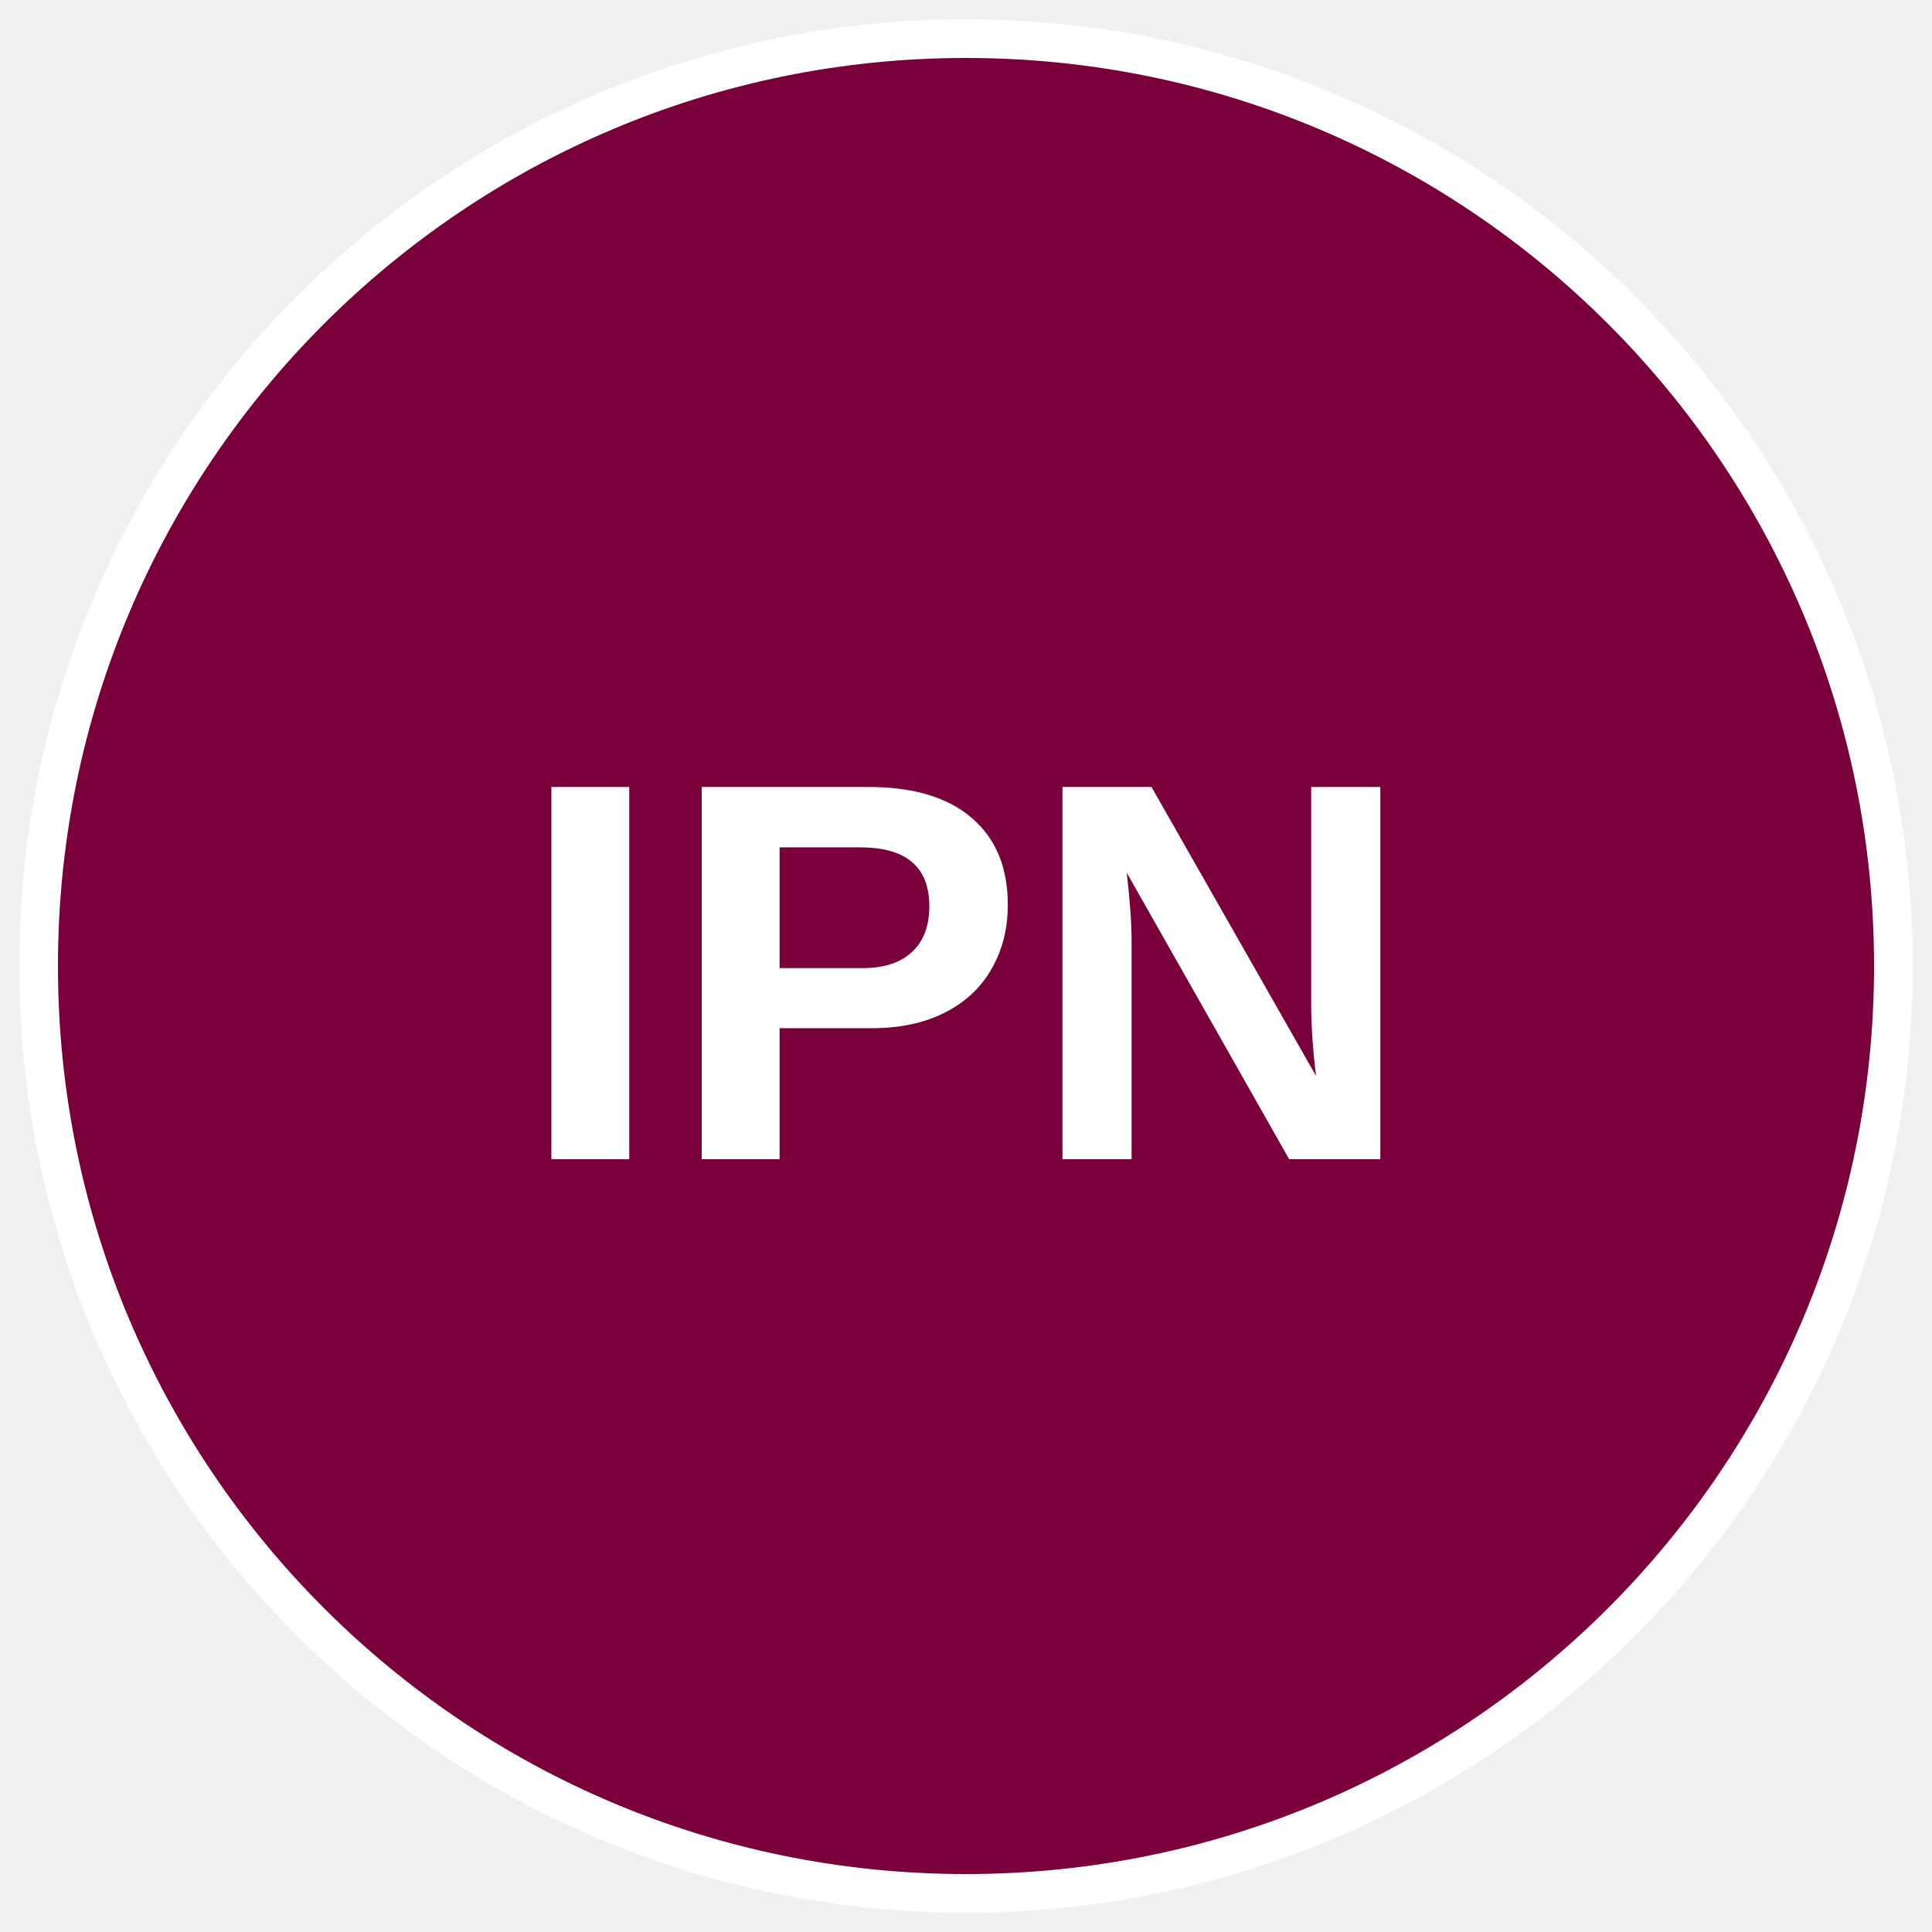
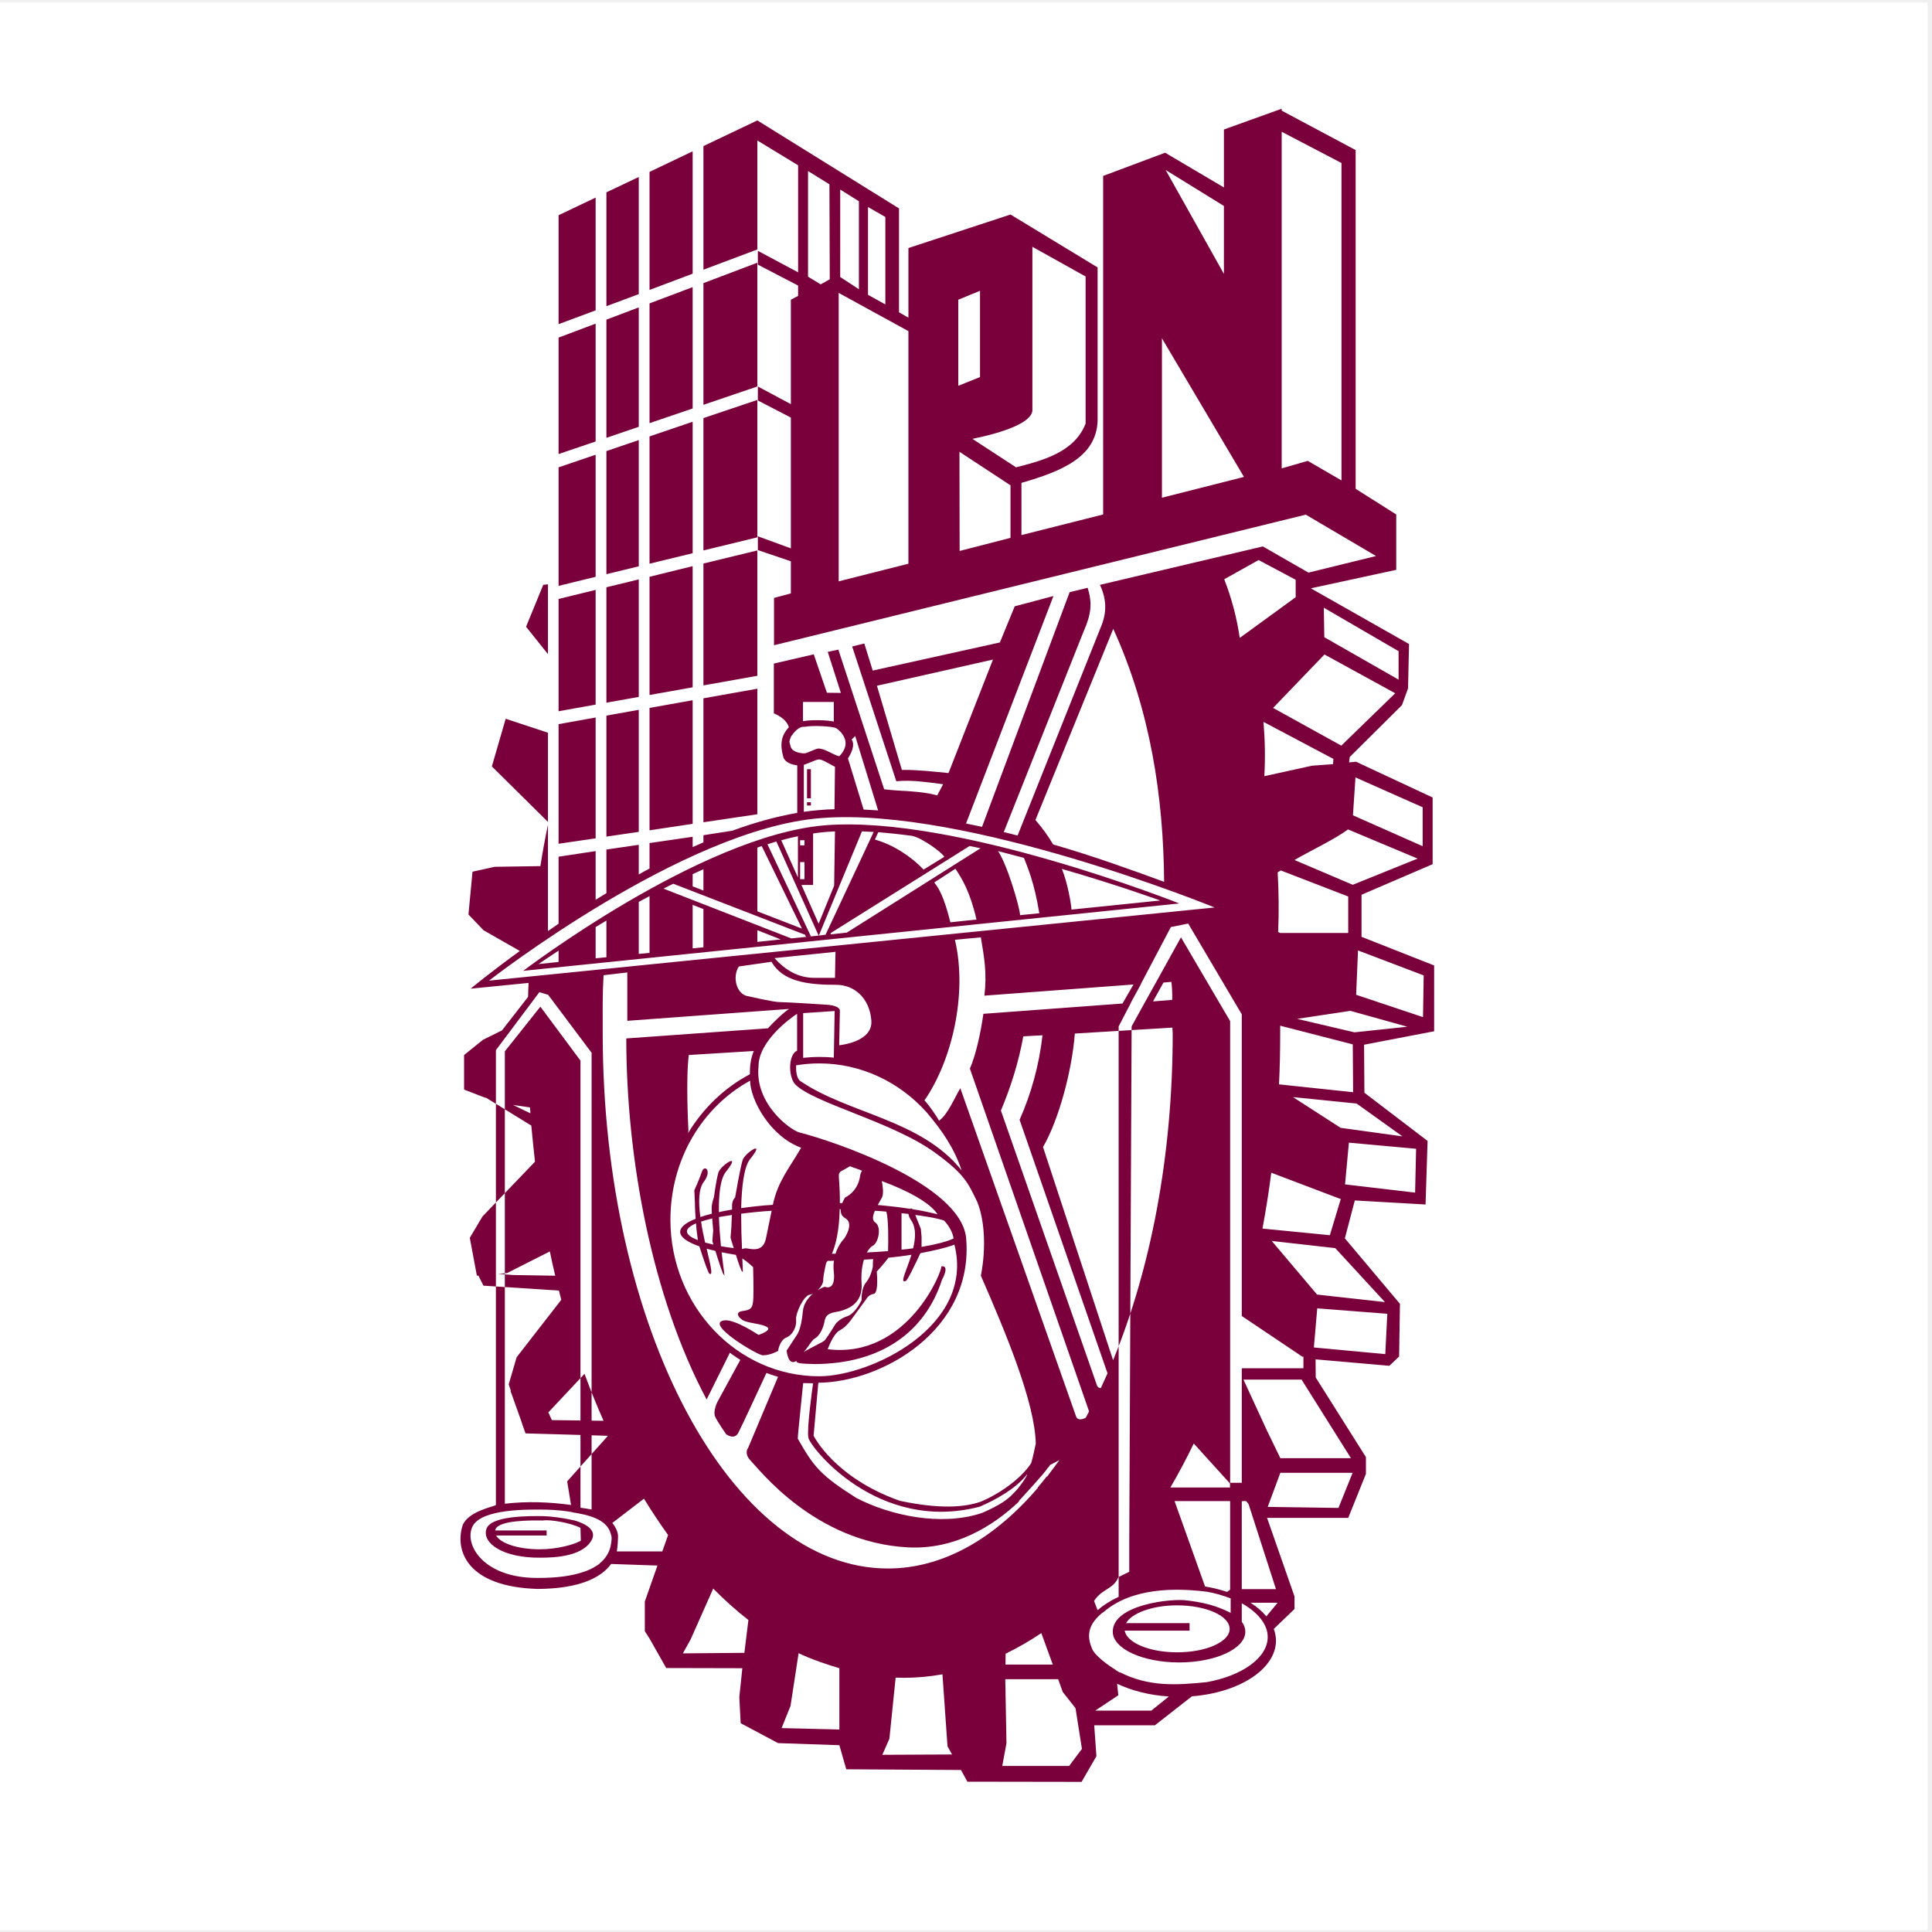
- <svg xmlns="http://www.w3.org/2000/svg" viewBox="0 0 100 100" role="img" aria-label="Logo IPN (placeholder)">
-   <circle cx="50" cy="50" r="48" fill="#7a003c" stroke="#ffffff" stroke-width="2" />
-   <text x="50" y="60" font-family="Arial, sans-serif" font-size="28" font-weight="bold" fill="#ffffff" text-anchor="middle">IPN</text>
+ <svg xmlns="http://www.w3.org/2000/svg" width="100%" height="100%" viewBox="0 0 805 805" version="1.1" xml:space="preserve" style="fill-rule:evenodd;clip-rule:evenodd;stroke-linejoin:round;stroke-miterlimit:2;">
+   <g>
+     <rect x="0" y="1.021" width="803.146" height="803.146" style="fill:#fff;" />
+     <path d="M517.408,675.733c0.983,1.312 1.475,2.692 1.475,4.15c0,7.054 -12.354,12.8 -27.583,12.8c-15.229,0 -27.65,-5.746 -27.65,-12.8c0,-11.35 24.35,-13.825 30.313,-13.096c6.671,0.725 12.567,2.033 18.812,5.237l0,-6.037c-3.017,-1.167 -6.808,-2.254 -9.896,-2.767c-13.333,-1.671 -31.304,-1.671 -43.021,8.437c-0.354,0.217 -0.775,0.512 -1.262,0.946c-6.038,5.237 -5.338,10.117 -3.583,14.333c1.337,3.2 7.092,7.129 9.967,8.95l0,0.071c0.075,0 0.213,0.071 0.283,0.146c0.842,0.508 1.329,0.8 1.329,0.8l0,-0.142c12.212,6.179 23.583,5.379 36.146,4.142c14.738,-2.621 25.479,-10.108 25.479,-18.842c0,-6.621 -6.454,-11.637 -10.808,-14.037l0,7.708Zm-182.758,-253.596l0,18.621c2.175,-0.217 4.35,-0.362 6.667,-0.362c2.033,0 4.071,0.071 6.104,0.292l0.354,-19.425l-13.125,0.875Zm-2.529,15.637l0,-15.35c-2.662,1.675 -16.142,11.425 -16.071,21.896c-1.613,15.571 13.125,26.408 16.917,27.5c14.879,3.783 66.742,21.388 69.55,43.65c3.65,38.704 -35.233,60.525 -61.55,60.671l-1.967,22.042c0,0 8.421,17.388 35.867,27.138c17.054,3.638 27.229,2.621 33.617,0.437c6.879,-2.767 16.633,-9.096 21.196,-16.15c0.842,-2.983 1.404,-5.821 1.892,-8.075c-0.35,-17.025 -12.279,-45.763 -22.879,-69.983c2.317,-11.858 1.475,-23.571 -1.546,-30.846c-3.787,-7.787 -5.192,-11.425 -17.471,-20.371c-17.967,-13.096 -51.375,-20.804 -58.604,-28.808c-2.808,-3.854 -2.387,-12.296 1.05,-13.75Zm99.312,-96.1c2.875,3.346 5.263,6.55 7.371,10.183c17.404,5.021 32.912,10.696 46.25,15.571c-0.283,-35.354 -5.688,-71.292 -21.196,-105.412l-32.425,79.658Zm-3.437,272.588c-4.775,6.108 -13.338,10.767 -19.792,13.529c-42.533,11.058 -70.675,-24.875 -71.379,-28.733c-0.704,-3.637 1.546,-19.787 1.967,-22.7c-1.262,-0.071 -2.879,0 -4.142,-0.071c-0.142,2.042 -2.246,21.242 -2.246,23.138c6.667,11.708 9.262,15.129 24.425,24.733c14.175,7.346 35.229,11.854 52.075,6.329c0.071,0 2.454,-1.092 0.279,-0.075c7.933,-3.492 10.879,-5.821 13.054,-8.146c2.458,-2.258 5.896,-7.496 5.758,-8.004Zm74.108,46.775c3.233,0.513 6.321,1.313 9.196,2.258l1.337,-1.021l0,0.075l-0.075,0l0,-36.738l-0.067,0l0,-0.15l-23.092,0l12.7,35.575Zm18.95,6.767c2.6,1.675 4.846,3.567 6.6,5.675l4.704,-5.675l-11.304,0Zm9.687,10.913c0.563,1.529 0.913,3.2 0.913,4.875c0,11.858 -15.3,21.679 -35.021,23.204l-15.438,12.079l-25.271,0l0.913,12.875l-6.175,10.696l-47.583,-0.075l-2.667,-4.875l-47.796,-0.292l-2.879,-10.038l-25.546,-0.871l-15.579,-8.296l-0.563,-10.908l1.263,-12.004l-31.721,-0.075l-6.95,-12.292l-1.963,-3.058l0,-12.367l5.258,-14.983l-19.296,-0.658c-4.142,5.675 -13.125,10.329 -30.671,10.4c-29.688,-0.867 -34.671,-16.367 -31.092,-26.842c2.667,-5.454 11.858,-7.204 13.754,-8.075l0,-189.579l18.108,-24.154l3.65,1.092l18.108,24.154l0,153.279l4.979,0.071c-2.804,-6.325 -5.471,-12.875 -7.929,-19.571l-14.879,15.862l-0.208,0.146l1.471,3.271l11.933,0.146l0,-149.929l-16.704,-22.483l-14.808,18.625l0,188.487c9.404,-1.092 18.317,-0.725 27.583,0.508l-1.617,-9.817l16.987,-18.987l-6.808,-0.217c0,-0.075 0,27.717 0,30.917c-1.267,-0.221 -3.3,-0.583 -4.633,-0.729l0,-30.333l-22.879,-0.654l-1.192,-3.275l-0.562,-1.75l-4.563,-12.8l0.208,0.146l-0.912,-2.767l3.3,-11.271l18.6,-23.938c-0.35,-1.238 -0.633,-2.546 -0.983,-3.858l-31.442,-2.037l-2.108,-4.217l-0.629,0.075l-2.95,-15.792l5.267,-8.871l21.896,-22.842c-0.558,-4.95 -1.054,-9.971 -1.542,-15.062l-18.812,-11.567l-0.492,-0.071l-8.7,-3.35l0,-14.404l7.858,-6.329l7.933,-3.925l10.879,-13.971c0,-1.671 0.137,-4.142 0.208,-5.817l-24.142,2.4c0,0 7.858,-6.546 20.492,-15.712l-15.158,-8.658l-6.246,-6.546l1.683,-17.825l9.262,-2.037l19.021,-0.288c0.912,-5.821 1.967,-11.571 3.158,-17.242l0,44.3c1.475,-1.017 2.946,-2.033 4.421,-3.054l0,-27.933l15.442,-2.329l0,20.296c1.475,-0.946 2.946,-1.817 4.492,-2.763l0,-18.187l13.475,-1.967l0,12.371c1.471,-0.875 2.95,-1.675 4.492,-2.475l0,-10.621l17.967,-2.621l0,4.292c1.475,-0.654 2.95,-1.308 4.492,-1.963l0,-2.983l12.071,-1.892c9.125,-3.346 18.25,-5.892 27.021,-7.421l0,-19.788c-2.175,-0.292 -5.192,-1.162 -5.825,-3.563c-1.404,-4.95 -0.979,-8.875 2.317,-12.296c-0.633,-2.692 -3.65,-4.729 -6.246,-5.821l0,-20.733l16.633,-3.854l5.475,16.004l5.825,0.071l-5.475,-17.092l4.421,-0.946l19.092,58.196c7.438,0.946 14.808,0.513 22.104,2.546l2.463,-4.654c-6.529,-0.8 -12.988,-1.892 -19.513,-1.237l-18.392,-56.162l5.054,-1.233l3.513,11.275l52.987,-11.712l6.175,-15.058l16.142,-4.292l-36.425,94.787c2.175,0.438 4.421,0.95 6.667,1.383l36.496,-97.771l7.513,-1.821c1.963,6.329 1.542,10.912 -1.687,18.187l-33.267,83.588c1.896,0.437 3.863,0.946 5.754,1.454l34.604,-86.642c2.737,-6.329 2.454,-11.929 -0.283,-17.825l67.867,-16.004l19.021,10.912l28.146,-6.912l-29.267,-17.237l-221.571,54.412l0,-19.717l7.017,-1.888l0,-13.387l-13.754,-4.654l0,-5.75l13.754,5.021l0,-54.488l-13.754,-7.129l0,-5.821l13.754,7.35l0,-43.504l3.021,-1.6l0,-4.296l-16.775,-8.729l0,-5.746l16.775,8.95l0,-44.596l-16.987,-10.333l0,45.4l-22.458,8.437l0,-51.504l22.458,-10.696l59.025,36.662l0,43.287l3.929,2.254l0,-29.025l42.533,-13.967l36.287,22.042l0,63.946c-0.563,15.058 -14.813,20.95 -31.729,25.825l0,21.75l34.042,-8.583l0,-141.058l25.829,-9.675l24.492,14.475l0,-24.15l24.075,-8.658l0,0.8l30.808,16.442l0,141.129l16.917,10.696l0,23.063l-35.583,7.708l40.917,23.208l-0.421,18.479l-2.525,6.979l-21.758,21.608l-0.283,2.258l2.879,-0.292l31.933,14.913l0,27.792l-29.617,12.729l0,17.533l30.25,11.929l0,27.425l-29.196,5.604l0.138,20.004l26.321,20.079l-0.842,26.483l-29.479,-1.679l-4.142,15.788l22.95,27.279l-0.35,21.971l-4.071,3.858l-30.737,-2.692l0.067,7.567l20.917,33.171l0,6.983l-7.371,18.333l-33.825,0l11.437,32.733l0,5.242l-8.633,8.292Zm-43.725,28.154c-8.142,-0.508 -15.579,-2.475 -21.546,-5.312l0.492,4.804l-9.612,6.4l23.371,0l7.296,-5.892Zm-29.683,-35.938c2.383,-2.113 5.333,-4.004 8.771,-5.6l0,-237.671l5.192,-9.967l-0.071,0l4.213,-7.712l-0.071,0l12.496,-23.713l7.225,-1.454l22.321,37.829l0,125.708l0.137,0l0,0.071l25.129,16.879l0.421,0l0,4.8l-25.55,0l0,0.146l-0.137,0l0,47.579l-4.846,0l0,-192.35l-20.492,-34.917l-10.246,18.479l-5.546,9.967l-4.771,8.654l-0.983,215.262l0,12l-4.492,2.183c-2.175,5.242 -6.808,4.729 -10.175,9.971l1.475,3.854Zm38.317,5.383l-26.458,0c2.383,-4.221 11.021,-7.421 21.267,-7.421c12.071,0 21.896,4.363 21.896,9.821c0,5.387 -9.825,9.75 -21.896,9.75c-11.513,0 -20.988,-4 -21.829,-9.021l27.021,0l0,-3.129Zm21.688,-14.183l0.071,0l0,-36.521l0.137,0l0,-0.15l1.687,0l0.979,1.167l11.442,35.504l-14.317,0Zm-4.842,-42.342l0,-1.675l-15.092,-16.658c-3.087,6.329 -6.317,12.513 -9.754,18.333l24.846,0Zm-32.075,-202.533l4.35,-7.854l3.3,-0.292c0.279,1.821 0.421,5.167 0.35,7.496l-8,0.65Zm-8.142,-7.054l-4.563,7.929l-57.971,4.292c-1.121,7.929 -3.087,16.95 -5.617,22.842l49.55,142.517c0.071,0.146 0.071,0.217 0.071,0.362c-0.421,0.8 -0.908,1.671 -1.333,2.546c-1.475,0.871 -3.508,1.092 -4,-0.367l-48.283,-136.908c-2.246,3.712 -5.267,11.058 -8.846,13.533c-0.983,-1.821 -4.771,-7.279 -6.104,-8.438c11.367,-16.371 18.038,-44.233 12.704,-66.933l10.804,-1.017c1.404,8.438 2.6,14.913 1.475,24.296l62.112,-4.654Zm-245.854,221.521c-5.613,-0.075 -22.108,-0.296 -23.792,5.454c-1.754,5.821 6.95,12.004 22.529,11.858c6.387,0 18.179,-0.583 21.617,-7.858c1.896,-4.583 -4.842,-6.983 -7.858,-7.783l0.067,0.071c-4.558,-1.092 -9.754,-1.671 -12.562,-1.742Zm23.304,19.783l0.137,0c-0.562,0.437 -1.121,0.804 -1.754,1.167c-2.667,1.671 -5.121,2.325 -5.121,2.325c-4.917,1.675 -11.021,2.475 -18.883,2.475c-22.808,0.146 -30.879,-14.042 -27.229,-21.462c3.721,-7.417 23.092,-7.129 31.3,-6.979c2.458,0.071 6.6,0.363 10.25,1.017l0,0.071c6.383,1.021 14.458,2.692 16.071,9.021c0.208,0.583 0.35,1.162 0.35,1.75c0,0.575 -0.071,1.379 -0.208,2.108c-0.492,3.925 -2.596,6.692 -4.912,8.508Zm-43.375,-13.821l21.408,0l0,2.108l-21.058,0c1.683,2.983 8.354,5.75 18.387,5.75c7.437,-0.075 13.967,-1.967 16.917,-3.567l-0.142,-5.383c-4.213,-2.112 -12.771,-3.567 -15.65,-3.054c-4.704,-0.075 -18.317,-0.217 -19.796,3.708c0,0.146 -0.067,0.292 -0.067,0.437Zm50.671,8.729c0.283,-1.963 0.492,-4.579 0.492,-6.4c-0.071,-1.967 -1.192,-4.004 -2.383,-5.458l13.192,-10.112c3.229,5.312 6.596,10.329 10.037,15.133l-2.387,6.837l-18.95,0Zm-25.688,-114.867l-17.683,-0.292l-6.108,-0.508l3.721,-0.292l17.829,-9.021c0.7,3.417 1.471,6.763 2.242,10.113Zm-10.317,-67.658l-7.225,-3.492l7.017,1.021c0.071,0.796 0.138,1.6 0.208,2.471Zm89.133,224.792l-25.617,0.217l3.229,-5.817l9.404,-21.171c4.771,4.8 9.617,9.167 14.671,13.096l-1.688,13.675Zm39.583,31.937l-24.071,-0.583l3.717,-9.238l3.371,-21.971c4.983,2.404 11.792,4.729 16.983,6.258l0,25.533Zm17.9,10.55l29.054,-0.146l-1.896,-3.421l-2.104,-29.975c-5.263,0.95 -10.6,1.458 -16.075,1.458c-1.121,0 -2.313,-0.075 -3.433,-0.075l-2.6,25.463l-2.946,6.696Zm51.304,-37.613l19.721,0l-4.775,-13.096c-4.842,3.275 -9.825,6.112 -14.875,8.583l-0.071,4.513Zm21.967,6.112l-22.038,0l0.488,26.696l-1.754,9.458l27.863,0l5.337,-7.129l-2.667,-16.95l-5.333,-6.767l-1.896,-5.308Zm77.2,-124.838l24.212,0l20.567,32.738l-29.408,0l-5.617,-11.571l-9.754,-21.167Zm15.371,38.846l30.108,0l-5.896,14.625l-29.475,-0.437l5.263,-14.187Zm25.196,-114.138l-4.563,15.129l-28.075,-2.763c1.404,-7.642 2.671,-15.354 3.654,-23.283l28.563,10.842l0.421,0.075Zm-28.775,17.529l26.458,2.983l20.708,22.479l-28.288,-3.129l-18.879,-22.333Zm18.95,28.079l29.196,2.258l-0.842,16.804l-29.758,-2.767l1.404,-16.296Zm14.808,-109.992l0.142,19.933l-30.883,-3.275c0.354,-6.983 0.492,-14.112 0.492,-21.242l0,-3.2l30.25,7.783Zm-24.913,21.971l26.525,2.688l19.092,13.675l-25.758,-3.563l-19.858,-12.8Zm23.3,18.983l28,2.55l-0.417,18.258l-29.2,-3.421l1.617,-17.388Zm-333.725,-232.646l-1.967,0.217l-7.158,17.463l9.125,11.417l0,-29.096Zm0,61.833l-17.617,-5.817l-5.754,19.858l23.371,23.133l0,-37.175Zm23.158,101.05c-0.488,8.438 -0.35,15.275 -0.35,24.225c0,122.796 53.412,222.971 118.825,222.971c22.879,0 44.354,-12.367 62.604,-33.754c-0.071,0.071 -0.142,0.071 -0.213,0.071c1.263,-1.525 2.667,-3.2 3.787,-4.654c0.071,0 0.142,0 0.142,0.071c0.913,-1.233 1.825,-2.396 2.737,-3.638c0.208,-0.221 0.279,-0.362 0.279,-0.362c0.704,-0.946 1.408,-1.887 2.108,-2.908c-1.267,0.725 -2.596,1.383 -3.858,2.033c-0.283,0.367 -0.492,0.729 -0.775,1.096c-0.212,0.142 -0.354,0.292 -0.492,0.508c-0.629,1.379 -11.863,13.529 -11.863,13.529c0,0 0.071,0 0.213,0.075c-10.879,10.329 -26.738,20.15 -46.321,19.129c-38.883,-2.037 -62.254,-32.879 -65.412,-36.008c-3.088,-3.129 -1.192,-5.383 -1.192,-5.383l12.492,-29.679c-1.617,-0.437 -3.229,-1.021 -4.842,-1.604c-1.825,3.858 -10.25,22.192 -11.721,24.954c-1.683,3.129 -5.054,0.583 -5.054,0.583c0,0 -3.65,-5.167 -4.629,-7.421c-0.917,-2.254 0.979,-6.038 0.979,-6.038l9.546,-17.533c-1.475,-0.946 -2.946,-1.892 -4.35,-2.983l-9.687,19.496c-22.879,-42.921 -33.475,-100.754 -33.475,-150.442l59.021,-4.217c2.108,-2.404 7.092,-7.133 8.846,-8.075l-67.446,4.946l0,-20.154l-9.9,1.167Zm207.183,172.046c0.912,-2.037 1.896,-4.071 2.808,-6.183l-36.637,-105.629c4.846,-10.838 8.142,-22.842 9.546,-35.208l-8,0.433c-1.896,10.554 -5.192,21.1 -9.333,30.921l40.075,114.65c0.279,0.654 0.842,0.95 1.542,1.017Zm5.125,-11.637c15.579,-37.758 24.842,-84.971 24.842,-136.183c0,-1.021 -0.138,-1.454 -0.138,-2.4l-40.637,2.471c-1.263,15.933 -6.738,36.008 -13.262,47.287l29.196,88.825Zm-102.117,-480.5l0,36.592l7.229,4l0,-36.446l-7.229,-4.146Zm-3.788,34.263l0,-36.667l-7.792,-4.871l0,36.446l7.792,5.092Zm-12.146,-4.146l-0.137,-39.575l-8.917,-5.529l0,44.013l5.263,3.2l3.792,-2.108Zm-57.129,-53.325l-17.967,8.583l0,49.179l17.967,-6.767l0,-50.996Zm-22.458,10.696l-13.475,6.4l0,47.433l13.475,-5.021l0,-48.812Zm-17.967,8.583l-15.442,7.35l0,45.392l15.442,-5.746l0,-46.996Zm-15.442,58.342l0,48.525l15.442,-5.238l0,-49.104l-15.442,5.817Zm0,54.054l0,49.396l15.442,-3.783l0,-50.854l-15.442,5.242Zm0,54.854l0,46.775l15.442,-2.763l0,-47.796l-15.442,3.783Zm0,52.158l0,49.833l15.442,-2.258l0,-50.342l-15.442,2.767Zm0,94.354l0,4.725l-8.35,0.879c0,0 3.088,-2.112 8.35,-5.604Zm15.442,3.2l0,-13.021c1.404,-0.871 2.946,-1.746 4.492,-2.696l0,15.279l-4.492,0.438Zm17.967,-1.821l0,-21.675c1.471,-0.804 2.95,-1.604 4.492,-2.404l0,23.646l-4.492,0.433Zm22.458,-2.325l0,-18.113l4.492,1.746l0,15.929l-4.492,0.437Zm0,-25.825l0,-5.092c1.475,-0.658 2.95,-1.383 4.492,-2.037l0,8.871l-4.492,-1.742Zm26.95,23.133l0,-4.875l9.758,3.854l-9.758,1.021Zm0,-12.729l0,-26.554c0.563,-0.221 1.192,-0.438 1.829,-0.654l16.771,34.408l-18.6,-7.2Zm0,-40.45l0,-52.308l-22.458,4.004l0,51.65l22.458,-3.346Zm0,-57.688l0,-52.233l-22.458,5.454l0,50.779l22.458,-4Zm0,-57.692l0,-57.25l-22.458,7.563l0,55.146l22.458,-5.458Zm0,-62.854l0,-51.579l-22.458,8.512l0,50.704l22.458,-7.638Zm-26.95,182.233l0,-51.504l-17.967,3.2l0,50.996l17.967,-2.692Zm-22.458,3.346l0,-50.85l-13.475,2.4l0,50.417l13.475,-1.967Zm22.458,-60.233l0,-50.488l-17.967,4.438l0,49.25l17.967,-3.2Zm-22.458,4l0,-48.958l-13.475,3.271l0,48.088l13.475,-2.4Zm22.458,-59.871l0,-54.779l-17.967,6.112l0,53.033l17.967,-4.367Zm-22.458,5.454l0,-52.596l-13.475,4.583l0,51.288l13.475,-3.275Zm22.458,-65.762l0,-50.558l-17.967,6.763l0,49.904l17.967,-6.108Zm-22.458,7.637l0,-49.758l-13.475,5.092l0,49.25l13.475,-4.583Zm219.533,-107.012l24.283,14.988l0,28.3l-24.283,-43.288Zm-1.542,136.55l34.179,-8.658l-34.179,-57.763l0,66.421Zm49.9,-12.221l10.879,-3.129l14.033,8.146l0,-132.254l-24.913,-13.021l0,140.258Zm-155.529,-57.183l-29.054,-15.929l0,120.179l29.054,-7.346l0,-96.904Zm21.337,91.592l21.196,-5.458l0,-21.896l-21.267,-13.967l0.071,41.321Zm5.338,-46.704l18.175,11.858c11.017,-2.837 24.354,-6.258 28.983,-18.262l0,-61.254l-22.179,-12.367l0,68.242c-0.417,5.017 -11.858,9.092 -24.979,11.783Zm-5.9,-57.979l9.054,-3.713l0,35.937l-9.054,3.638l0,-35.862Zm141.208,299.646l23.863,5.604l22.042,-2.329l-23.721,-6.621l-22.183,3.346Zm24.567,-10.038l27.862,9.313l0.283,-17.387l-27.371,-10.404l-0.775,18.479Zm-3.3,-25.75l0,-15.204l-28.071,-10.842c-0.421,0.217 -0.913,0.508 -1.333,0.8c0.492,8.292 0.558,16.588 0.208,24.808l0.842,0.438l28.354,0Zm-22.388,-30.408l24.283,10.329l27.021,-10.913l-28.988,-12.15c-5.754,4.221 -15.017,8.512 -22.317,12.733Zm24.354,-18.625l29.054,12.875l0,-16.221l-28,-12.442l-1.054,15.788Zm-12.142,-86.5l31.163,18.117l0,11.858l-30.954,-17.679l-0.208,-12.296Zm29.758,35.65l-22.458,21.821l-28.425,-15.713l21.404,-22.263l29.479,16.154Zm-54.883,11.929l29.125,15.421l-0.142,2.183l-8.771,0.654l-19.862,4.367c0.421,-7.567 0.279,-15.058 -0.35,-22.625Zm-210.413,255.421c0,0 5.967,-1.896 3.442,-3.35c-2.529,-1.454 -8.004,-1.454 -10.179,-2.908c-2.175,-1.529 -2.808,-3.346 0.283,-3.712c3.158,-0.437 3.929,-1.162 4.208,-4.146c0.35,-2.979 0,-14.112 0,-14.112c0,0 -2.175,-2.113 -4.492,-3.638c0.213,4.437 0.35,6.837 -0.071,5.312c-0.208,0.433 -1.471,-3.129 -2.596,-6.771c-0.213,-0.071 -0.492,-0.142 -0.7,-0.142c-0.142,0 -0.354,-0.075 -0.421,-0.075c-1.683,-0.288 -3.3,-0.579 -4.846,-0.871c0.775,6.837 1.546,11.35 0.983,9.313c-0.279,0.583 -2.246,-5.604 -3.579,-9.896c-1.333,-0.292 -2.525,-0.654 -3.65,-0.946c1.546,6.55 2.737,11.279 1.333,10.479c-0.417,0.725 -3.158,-7.642 -4.35,-11.425c-5.125,-1.817 -8.004,-3.854 -8.004,-6.037c0,-1.963 2.321,-3.854 6.458,-5.454c-0.137,-1.892 -0.279,-3.783 -0.279,-4.8c0,-2.187 -0.283,-7.058 -0.283,-7.058c0,0 2.179,-4.804 3.163,-7.783c0.913,-2.988 4.35,-0.729 0.913,4.071c-2.388,2.988 -2.388,8.658 -1.546,14.842c1.404,-0.508 3.017,-0.946 4.775,-1.383c-0.071,-0.946 -0.071,-1.742 -0.071,-2.325c0,-2.183 0.913,-4.438 0.913,-4.438c0,0 0.979,-7.421 1.892,-10.404c0.912,-2.983 10.037,-8.946 3.158,-0.362c-2.387,2.908 -3.087,9.6 -2.946,16.875c1.683,-0.438 3.508,-0.725 5.475,-1.088l0,-1.679c0,-2.254 1.263,-3.342 1.263,-3.342c0,0 2.175,-12.658 3.158,-15.642c0.913,-2.913 10.038,-8.875 3.088,-0.363c-2.596,3.271 -3.508,11.638 -3.721,20.442c4.071,-0.583 8.492,-1.096 13.196,-1.383c2.104,-9.967 7.088,-15.567 11.792,-23.787c-12.917,-4.733 -21.125,-19.862 -21.267,-27.938c-19.933,10.908 -33.196,32.808 -33.196,57.979c0,35.867 27.792,65.183 61.971,65.183c21.546,0 64.992,-20.879 56.358,-54.85c-3.371,1.308 -8.775,2.542 -14.179,3.563c-1.613,3.421 -5.754,12.296 -6.175,11.571c-2.525,1.162 0.421,-4.371 2.458,-10.917c-3.021,0.508 -6.25,0.875 -9.688,1.238c0,0.075 -0.067,0.146 -0.067,0.221c-1.9,2.546 -4.704,5.529 -4.704,5.529c0,0 0.913,8.95 -1.267,9.313c-2.246,0.358 -3.158,2.254 -3.158,2.254l-5.962,8.146c0,0 -2.175,3.346 -5.054,4.8c-2.808,1.529 -4.983,7.858 -4.983,7.858c33.267,4.075 47.937,-32.958 47.304,-34.483c0,0 3.788,-1.092 0.283,5.604c-7.158,22.038 -25.688,34.917 -52.85,35.063c-5.546,-0.146 -7.929,-0.217 -7.792,-1.308c-3.508,2.329 -4.071,-4.296 -4.071,-4.296l4.279,-6.542c0,0 1.825,-2.258 2.458,-9.679c0.283,-3.346 2.246,-5.821 4.213,-7.492c-0.492,0.221 -0.913,0.363 -1.333,0.433c-2.529,0.371 -5.967,7.787 -5.683,10.404c0.346,2.621 -1.263,6.333 -4.075,7.421c-2.804,1.162 -3.437,5.604 -3.437,5.604c0,0 -3.229,1.817 -6.317,1.817c-2.104,0.075 -24.354,-13.167 -16.212,-14.55c4.35,-0.725 14.387,6.042 14.387,6.042Zm223.817,-307.363l0,-7.275l-15.442,-8.221l-14.317,8c3.087,8.004 5.196,15.862 6.458,24.446l23.3,-16.95Zm-113.204,108.613c1.542,4.071 4.279,10.113 6.383,23.058l-8,0.804c-0.138,-3.275 -5.404,-21.242 -9.192,-26.7l10.808,2.837Zm19.788,21.533c-0.138,-2.621 -1.679,-11.35 -4,-16.95c23.233,6.692 40.992,13.167 40.992,13.167l-36.992,3.783Zm-48.358,-17.025c2.737,4.15 6.108,9.533 8.779,21.171l-10.883,1.162c-1.542,-6.113 -3.575,-13.021 -6.738,-16.583l8.842,-5.75Zm-32.7,-76.238l48.354,-10.912l-18.529,47.287c-6.667,-0.654 -13.125,-1.383 -19.442,-1.313l-10.383,-35.063Zm-30.812,14.767l0,-8.004l12.842,0l0,8.15c-3.017,-0.654 -9.4,-0.8 -12.842,-0.146Zm20.283,7.638l1.475,-1.454l9.546,30.992c-1.687,-0.146 -4.354,-0.221 -6.037,-0.362l-6.529,-21.317c1.196,-1.821 3.158,-5.454 1.546,-7.858Zm45.829,179.542c-3.158,-9.383 -8.071,-16.512 -14.667,-24.296c-11.229,-12.512 -27.163,-20.296 -44.708,-20.296c-3.296,0 -6.458,0.292 -9.612,0.8c-0.071,2.471 0.208,5.092 1.542,6.4c20.213,13.896 50.392,16.004 67.446,37.392Zm-86.608,-49.758l-27.087,1.671c-1.333,10.625 -0.142,31.429 -0.142,31.429l-0.142,1.092c6.317,-10.404 15.158,-18.917 25.758,-24.512c-0.071,-3.496 0.35,-6.55 1.613,-9.679Zm33.829,-118.433c-0.35,-0.221 -0.771,-0.363 -1.121,-0.583c-1.683,-0.871 -4.354,-2.617 -5.754,-2.471c-1.125,0.146 -4.283,1.671 -6.108,2.254l0,19.571c2.175,-0.292 4.354,-0.583 6.529,-0.729c2.033,-0.217 4.142,-0.292 6.246,-0.363l0.208,-17.679Zm1.754,-4.367c-2.667,-0.654 -6.387,-3.492 -8.912,-3.2c-1.05,0.146 -4.279,1.821 -5.404,1.967c-1.121,0.071 -5.192,-0.292 -5.892,-2.767c-0.633,-2.475 -0.775,-1.817 0.137,-4.221c1.125,-1.671 3.229,-4.362 5.754,-4.071c3.021,-0.654 11.721,-0.221 13.054,0.583c1.404,0.871 3.933,3.271 3.933,6.329c0,2.979 -2.671,5.379 -2.671,5.379Zm-11.792,5.383l-1.612,0l0,12.15l1.612,0l0,-12.15Zm0,13.75l-1.612,0l0,1.383l1.612,0l0,-1.383Zm-3.929,34.483l4.846,0l0,-21.463c1.963,-0.288 3.858,-0.508 5.683,-0.654c1.125,-0.071 2.317,-0.142 3.437,-0.217l-0.35,22.625l-6.458,15.858l-7.158,-16.15Zm-1.471,-20.296l0,17.167l-6.95,-15.496c2.387,-0.654 4.704,-1.233 6.95,-1.671Zm2.733,1.671l-1.821,0l0,2.112l1.821,0l0,-2.112Zm0,9.096l-1.821,0l0,7.129l1.821,0l0,-7.129Zm14.742,61.908l-0.283,14.404c0,0 14.038,-1.238 13.404,-10.183c-0.629,-9.313 -7.012,-15.058 -14.733,-14.992c-12.004,0 -22.179,-1.379 -26.883,-9.6l-13.617,1.967c-2.733,4.292 -1.05,10.983 3.158,12.221c3.442,0.729 11.3,2.617 14.108,2.617c2.808,0 19.442,1.096 19.442,1.096c2.525,0.142 5.475,0.942 5.404,2.471Zm-27.229,-21.896c4.629,5.162 10.033,8.221 16.633,8.221l8.558,0l0.213,-10.842l-25.404,2.621Zm168.65,-22.771l-273.367,28.079c0,0 74.046,-56.454 125.908,-60.671c54.887,-4.292 147.458,32.592 147.458,32.592Zm-111.242,-28.154c4.279,0.946 12.492,6.983 13.333,8.729l-8.633,5.308c-4.983,-5.308 -12.633,-10.4 -20.279,-12.508l1.4,-3.058c4.633,0.367 9.404,0.875 14.179,1.529Zm-27.3,40.3l55.721,-35.137c-1.542,-0.363 -3.017,-0.65 -4.563,-0.942l-57.688,36.154l-0.279,0.654l-0.771,0.075l7.579,-0.804Zm-17.408,0.875l0.421,0.875l2.033,-0.221l-18.104,-38.337c1.262,-0.362 2.458,-0.8 3.721,-1.162l17.612,39.208l-11.437,1.167l-53.2,-20.733c1.333,-0.654 2.667,-1.383 4.071,-2.037l54.883,21.242Zm-16.983,-37.246l-0.142,0l0.142,0Zm45.617,-5.604l-20.071,42.85l-2.808,0.362l17.971,-43.429c0.137,0 6.667,0.362 4.908,0.217Zm142.054,31.5l-302.354,30.483c0,0 81.204,-63.438 138.404,-67.729c60.779,-4.875 163.95,37.246 163.95,37.246Zm-130.471,127.383l0,15.204c1.683,-0.146 3.3,-0.362 4.842,-0.583c0.983,-4.075 1.262,-8.15 -0.492,-11.129c-0.913,-1.237 -1.333,-2.329 -1.475,-3.2c-0.913,-0.075 -1.896,-0.217 -2.875,-0.292Zm-5.613,15.788c0.137,-4.004 0.208,-13.312 -0.704,-16.442c-1.546,-0.146 -3.158,-0.292 -4.771,-0.362c-0.912,2.033 -1.267,3.925 0.138,4.871c2.808,1.892 1.263,8.583 -0.983,9.675c-0.771,0.367 -1.683,1.383 -2.525,2.837c3.088,-0.146 6.033,-0.362 8.846,-0.579Zm-15.862,-35.358c-6.742,4.146 -4.142,-0.217 -4.213,15.35l0.983,0c0.558,-1.308 1.192,-2.325 1.192,-2.325c0,0 5.333,-2.258 6.246,-8.95c0.142,-1.021 0.492,-1.746 0.842,-2.183c-1.471,-0.725 -3.579,-1.238 -5.05,-1.892Zm13.262,6.188c0.421,2.179 0.842,5.237 0.071,6.837c-0.421,0.796 -1.054,1.888 -1.754,3.125c4.842,0.438 9.404,0.95 13.475,1.604c0.35,-0.217 0.7,-0.15 1.054,0.146c3.437,0.508 7.65,1.45 10.383,2.108c-3.296,-5.021 -12.913,-10.038 -23.229,-13.821Zm29.9,23.929c-0.283,-2.617 -2.317,-5.887 -4,-7.492c-3.229,-1.092 -6.667,-1.529 -9.896,-2.037c-0.633,-0.071 -1.337,-0.217 -2.038,-0.288c0.7,2.033 1.613,3.929 2.317,5.892c0.142,1.746 0.279,3.2 0.279,3.2l0,4.217c5.617,-0.942 10.6,-2.179 13.338,-3.492Zm-88.154,4.367c-0.212,-4.287 -0.35,-9.529 -0.35,-14.696c3.863,-0.508 8.142,-0.946 12.704,-1.233c-0.771,3.708 -1.613,7.854 -2.387,11.562c-1.263,6.333 -6.879,4.075 -8.421,4.075c-0.35,0 -0.913,0.146 -1.546,0.292Zm-4.208,-14.183c-0.142,2.471 -0.213,5.017 -0.213,5.017l-0.35,4.438c0,0 0.563,1.967 1.333,4.367c-1.892,-0.217 -3.65,-0.513 -5.333,-0.8c-0.35,-3.783 -0.704,-8.004 -0.842,-12.15c1.683,-0.292 3.438,-0.583 5.404,-0.871Zm-8.213,1.45c0.213,2.55 0.421,5.021 0.421,5.021l-0.35,4.442c0,0 0.142,0.583 0.421,1.454c-1.192,-0.292 -2.387,-0.583 -3.442,-0.871c-0.629,-2.767 -1.263,-5.821 -1.683,-8.733c1.333,-0.437 2.879,-0.875 4.633,-1.312Zm-6.738,2.042c0.142,1.525 0.213,2.617 0.213,2.617l0.558,4.363c-2.946,-1.088 -4.563,-2.325 -4.563,-3.633c0,-1.162 1.333,-2.254 3.792,-3.346Zm73.833,14.913c-1.267,0.075 -2.525,0.146 -3.862,0.217c-0.771,2.546 -1.263,5.817 -0.979,9.821c0.629,8.875 -6.246,10.771 -8.496,11.496c-2.171,0.725 -6.246,0.362 -6.875,4.075c-0.633,3.708 -2.529,6.692 -4.071,7.417c-1.192,0.583 -2.458,3.129 -4.633,5.675c3.229,-2.033 8,-4.075 8.704,-4.875c1.546,-1.887 4.421,-6.687 4.421,-6.687c0,0 1.546,-2.258 4.983,-3.35c3.438,-1.163 5.967,-6.692 5.967,-6.692c0,0 -0.283,-4.875 1.892,-7.421c2.175,-2.617 2.808,-6.696 2.808,-6.696c0,0 -0.067,-1.671 0.142,-2.979Zm-16.354,0.654c-0.842,0.071 -1.683,0.071 -2.596,0.071c-0.35,0.508 -0.633,0.729 -0.633,0.729c0,0 -1.263,5.233 -1.263,7.421c0,1.237 -0.983,2.837 -2.246,4.075c1.617,-1.021 2.879,-1.458 2.879,-1.458c0,0 4.704,2.258 3.787,-6.325c-0.208,-1.604 -0.137,-3.129 0.071,-4.513Zm2.808,-21.392c-0.071,1.383 0.279,2.767 1.825,3.642c4.071,2.183 -0.35,8.508 -0.35,8.508c0,0 -2.317,2.258 -3.65,6.333l-1.475,0c1.404,-3.275 3.017,-8.95 3.229,-18.55c0.142,0 0.283,0 0.421,0.067Z" style="fill:#7a003c;" />
+   </g>
</svg>
